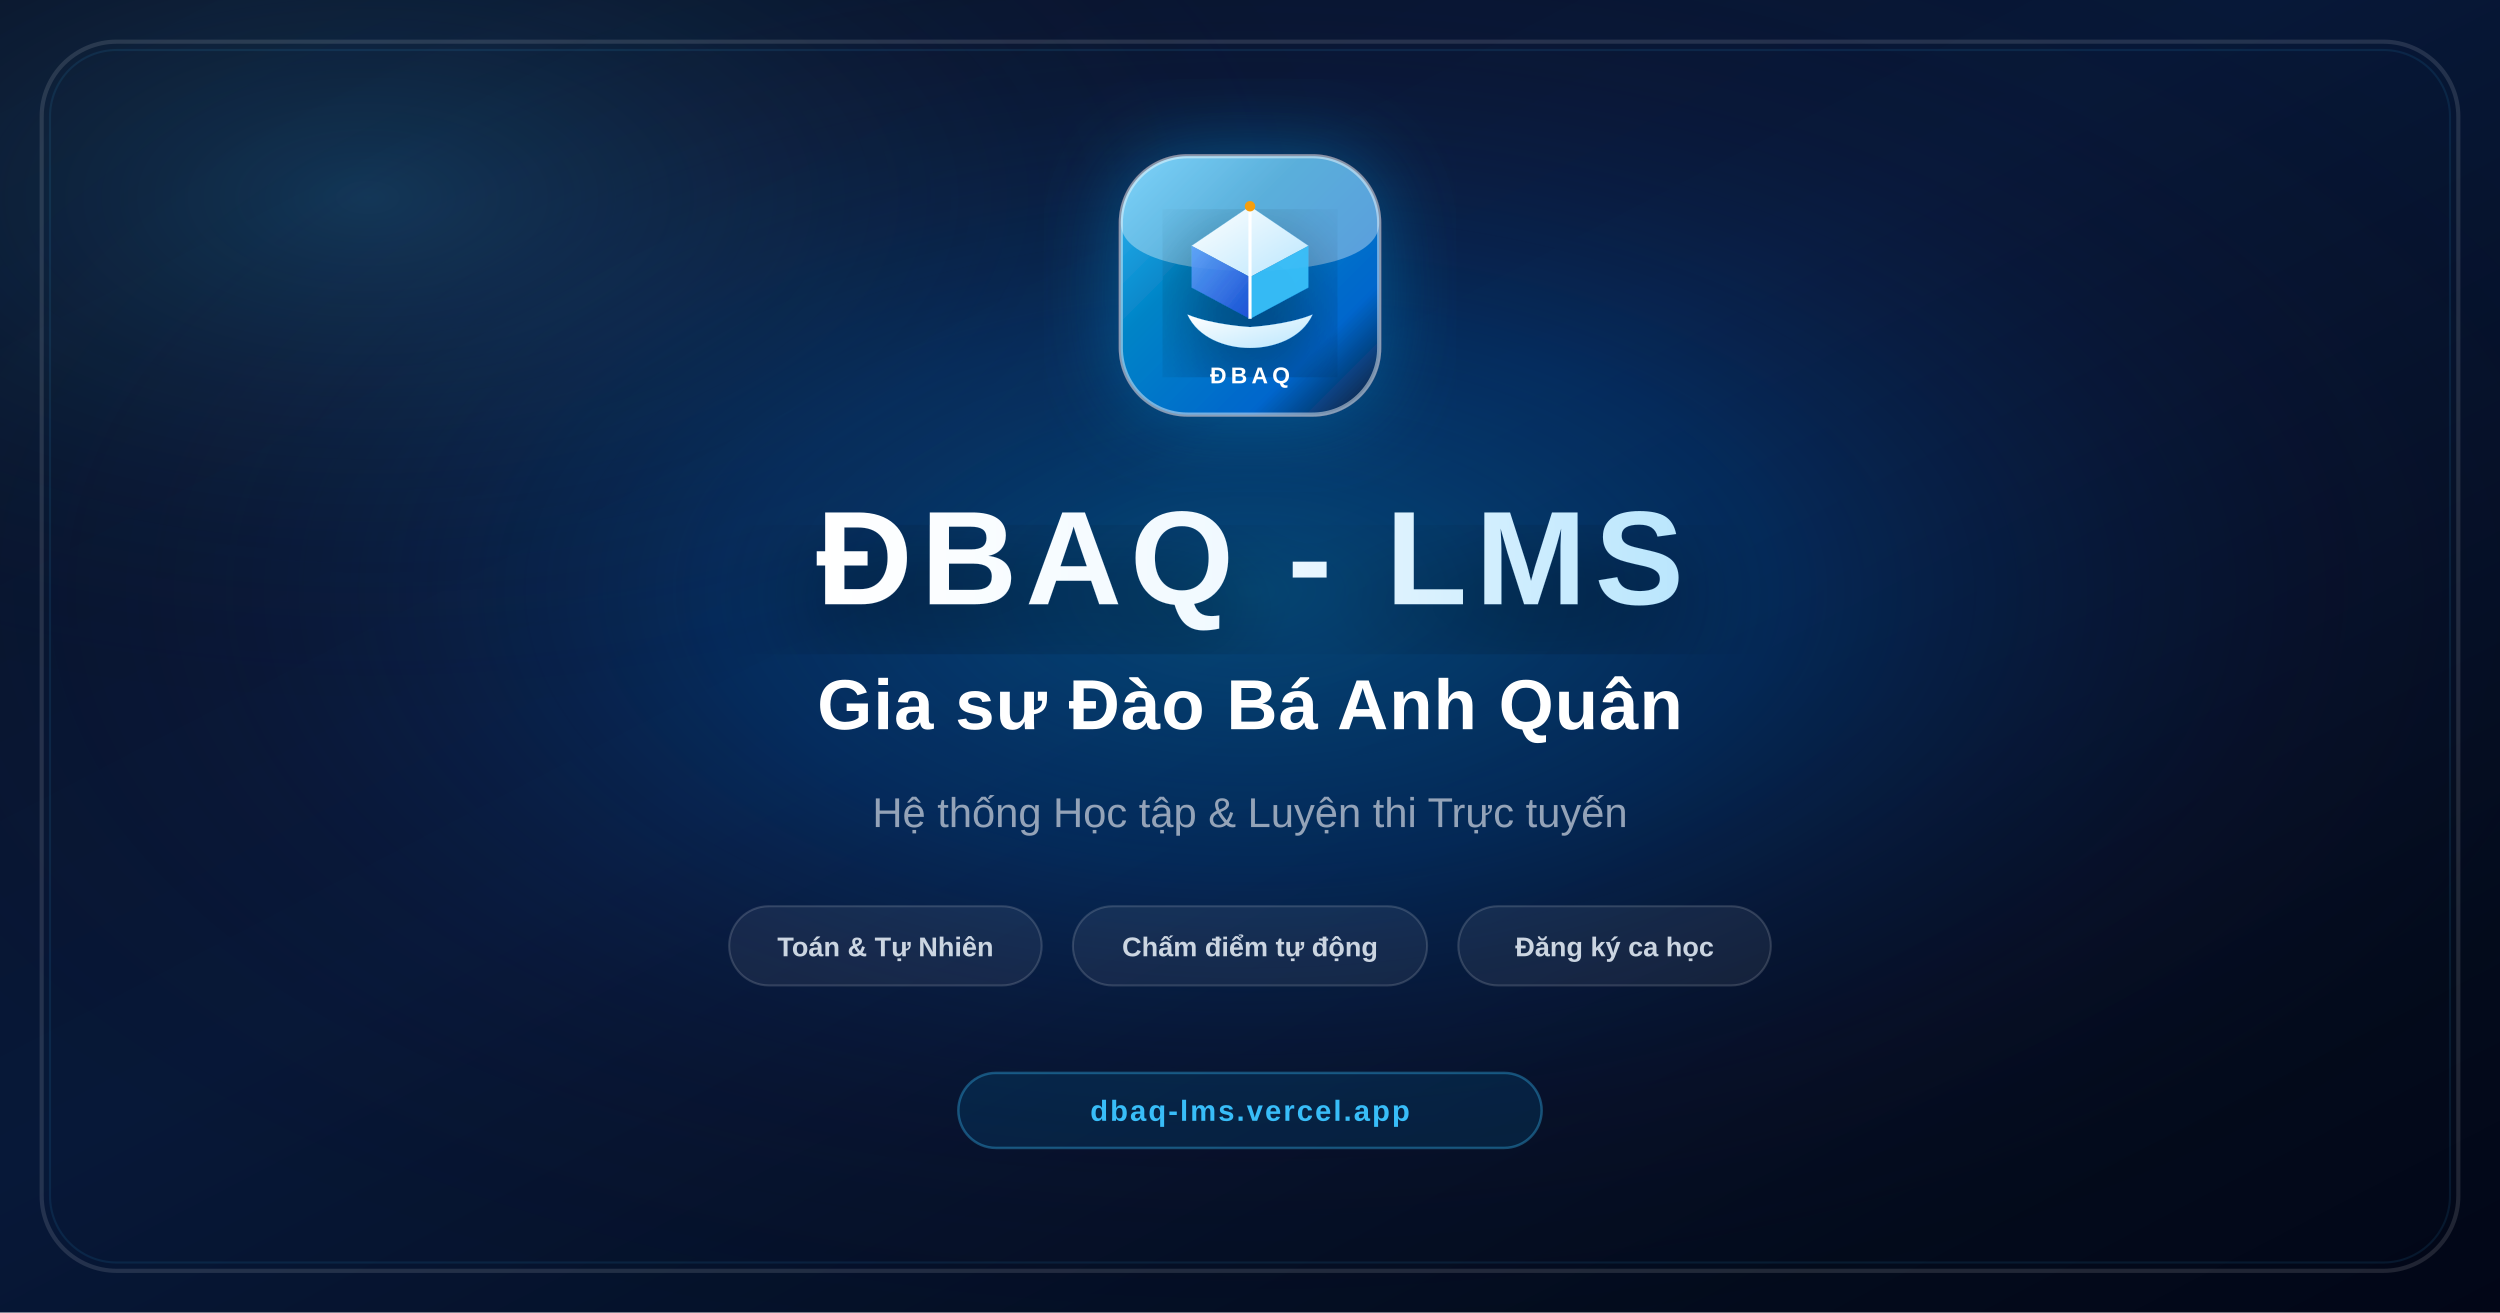
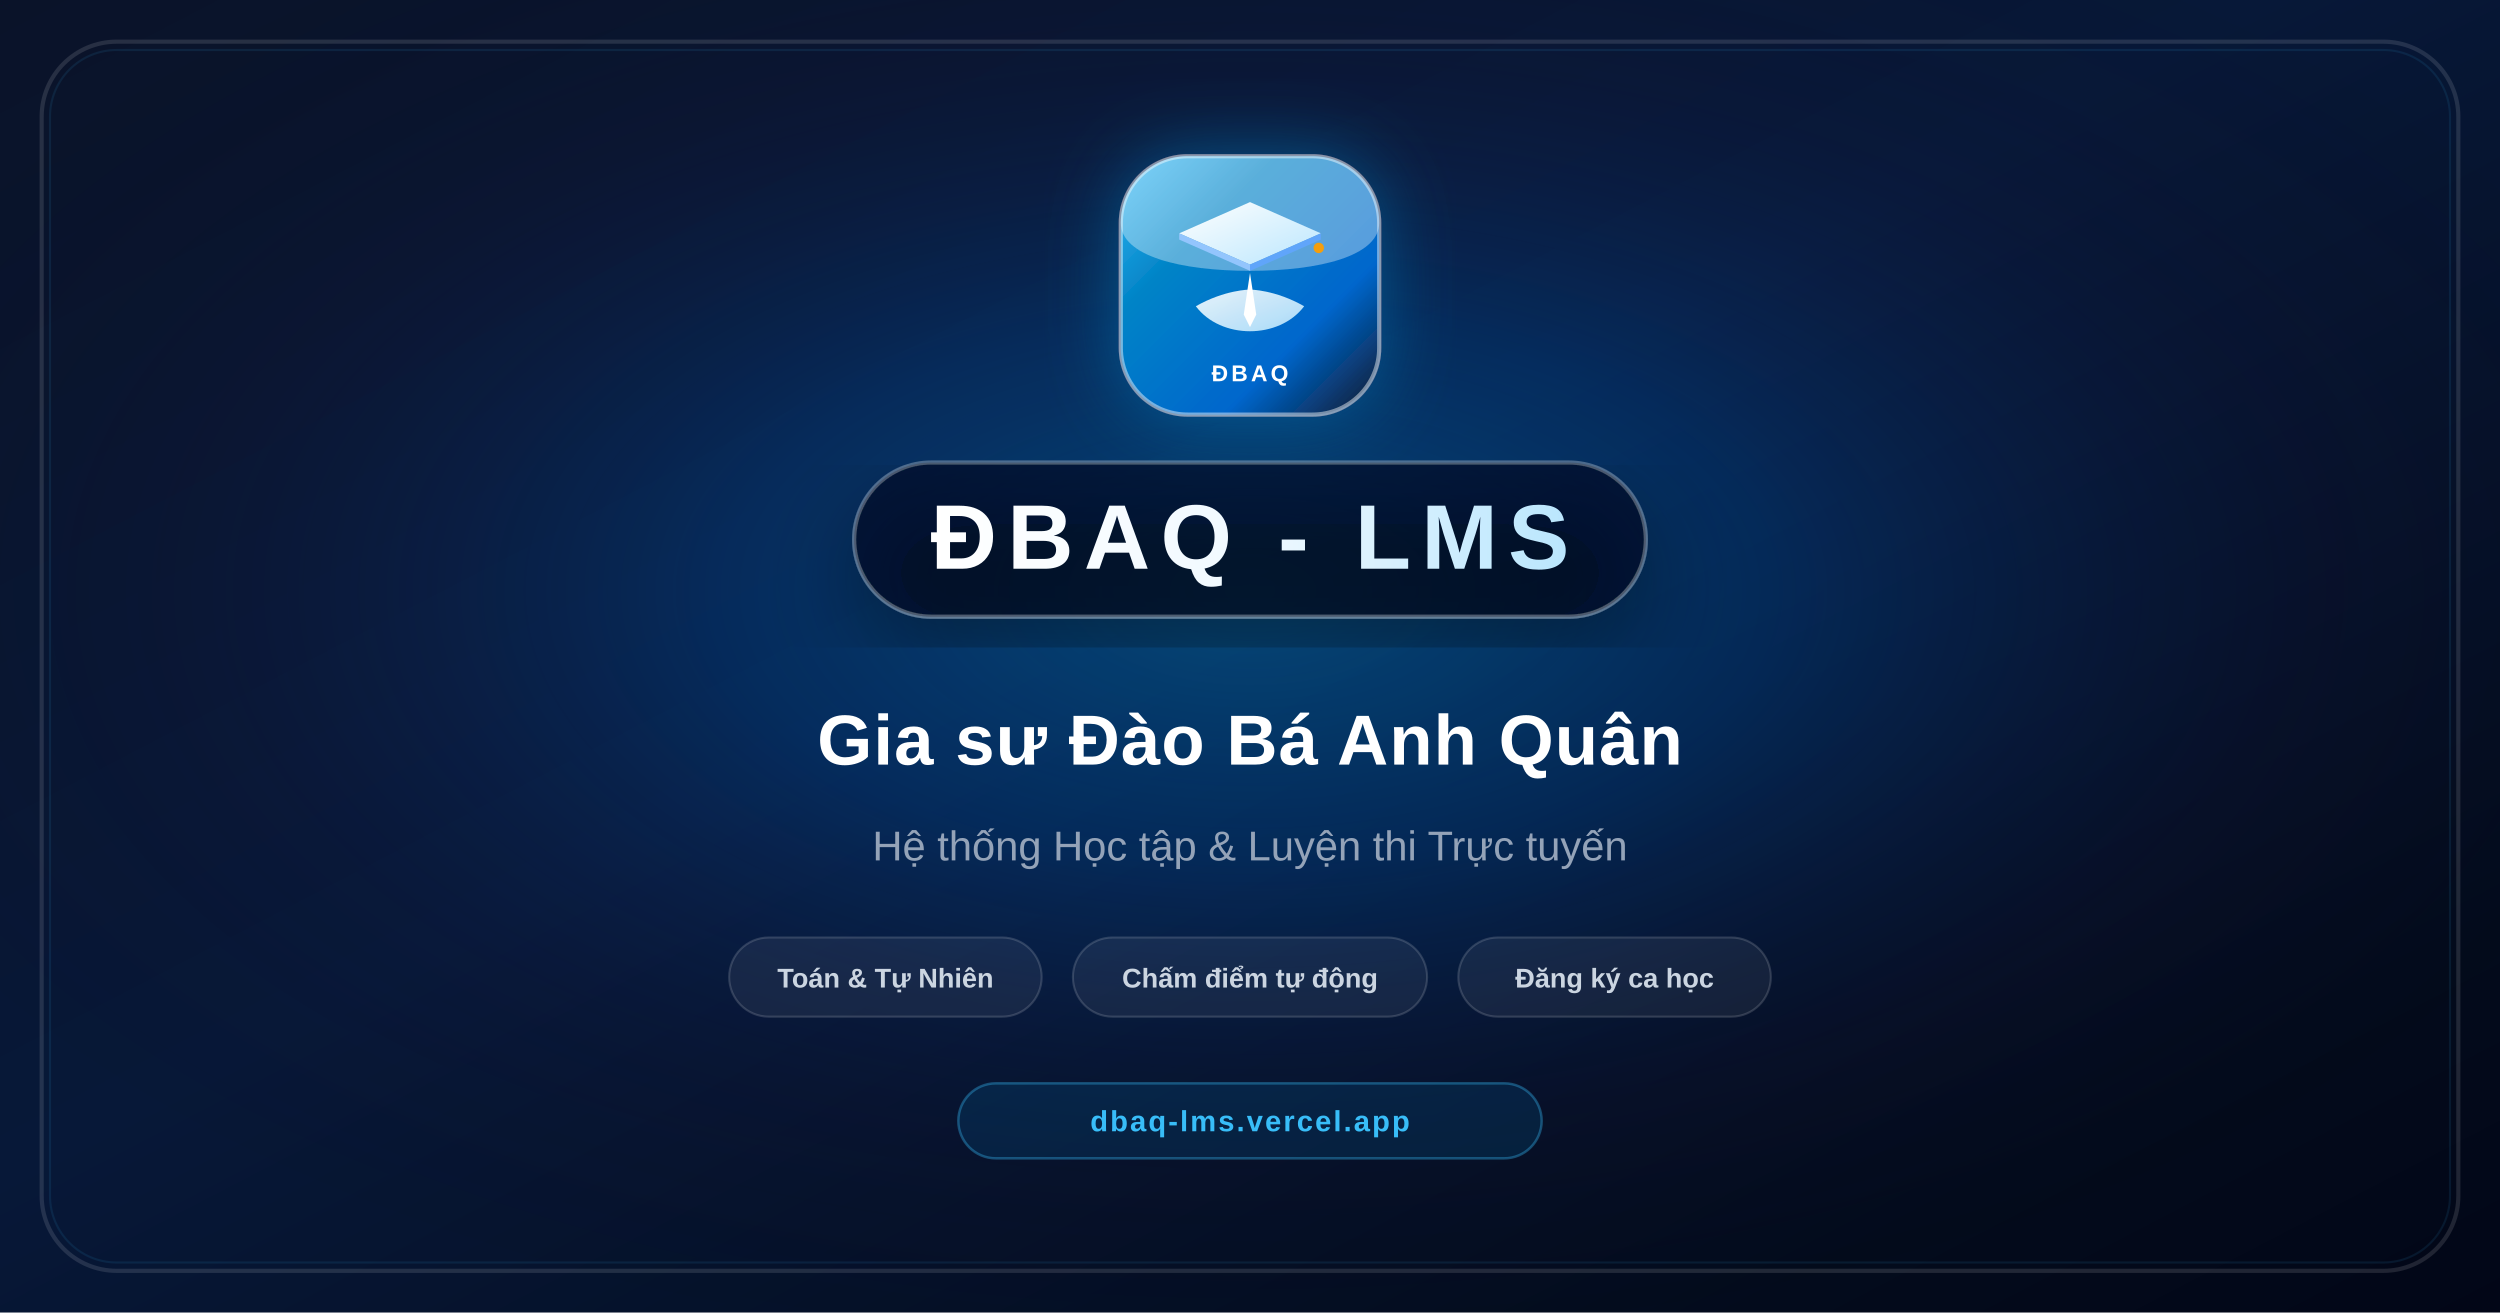
<svg xmlns="http://www.w3.org/2000/svg" viewBox="0 0 1200 630" width="1200" height="630">
  <defs>
    <linearGradient id="ogBgGrad" x1="0%" y1="0%" x2="100%" y2="100%">
      <stop offset="0%" stop-color="#0a1329" />
      <stop offset="45%" stop-color="#071838" />
      <stop offset="85%" stop-color="#030b1c" />
      <stop offset="100%" stop-color="#020617" />
    </linearGradient>
    <radialGradient id="centerAura" cx="50%" cy="45%" r="60%">
      <stop offset="0%" stop-color="#0284c7" stop-opacity="0.45" />
      <stop offset="35%" stop-color="#0066cc" stop-opacity="0.25" />
      <stop offset="70%" stop-color="#1e1b4b" stop-opacity="0.1" />
      <stop offset="100%" stop-color="#000000" stop-opacity="0" />
    </radialGradient>
-     <radialGradient id="cornerAura" cx="15%" cy="15%" r="40%">
-       <stop offset="0%" stop-color="#38bdf8" stop-opacity="0.2" />
-       <stop offset="100%" stop-color="#000000" stop-opacity="0" />
-     </radialGradient>
    <linearGradient id="miniIconBg" x1="0%" y1="0%" x2="100%" y2="100%">
      <stop offset="0%" stop-color="#38bdf8" />
-       <stop offset="35%" stop-color="#0284c7" />
-       <stop offset="75%" stop-color="#0066cc" />
+       <stop offset="30%" stop-color="#0284c7" />
+       <stop offset="70%" stop-color="#0066cc" />
      <stop offset="100%" stop-color="#0f172a" />
    </linearGradient>
    <linearGradient id="titleMetal" x1="0%" y1="0%" x2="100%" y2="0%">
      <stop offset="0%" stop-color="#ffffff" />
      <stop offset="50%" stop-color="#f0f9ff" />
      <stop offset="100%" stop-color="#bae6fd" />
    </linearGradient>
-     <linearGradient id="miniPlat" x1="0%" y1="0%" x2="100%" y2="100%">
+     <linearGradient id="emblemMini" x1="0%" y1="0%" x2="100%" y2="100%">
      <stop offset="0%" stop-color="#ffffff" />
      <stop offset="100%" stop-color="#bae6fd" />
    </linearGradient>
-     <linearGradient id="miniFacet" x1="0%" y1="0%" x2="100%" y2="100%">
-       <stop offset="0%" stop-color="#60a5fa" />
-       <stop offset="100%" stop-color="#1d4ed8" />
+     <linearGradient id="goldStar" x1="0%" y1="0%" x2="100%" y2="100%">
+       <stop offset="0%" stop-color="#fef08a" />
+       <stop offset="100%" stop-color="#f59e0b" />
    </linearGradient>
    <filter id="cardShadow" x="-20%" y="-20%" width="140%" height="140%">
-       <feDropShadow dx="0" dy="18" stdDeviation="24" flood-color="#000000" flood-opacity="0.65" />
+       <feDropShadow dx="0" dy="16" stdDeviation="22" flood-color="#000000" flood-opacity="0.65" />
    </filter>
    <filter id="iconGlow" x="-30%" y="-30%" width="160%" height="160%">
-       <feDropShadow dx="0" dy="0" stdDeviation="20" flood-color="#0284c7" flood-opacity="0.55" />
+       <feDropShadow dx="0" dy="0" stdDeviation="18" flood-color="#0284c7" flood-opacity="0.55" />
    </filter>
  </defs>
  <rect width="1200" height="630" fill="url(#ogBgGrad)" />
  <rect width="1200" height="630" fill="url(#centerAura)" />
-   <rect width="1200" height="630" fill="url(#cornerAura)" />
  <rect x="20" y="20" width="1160" height="590" rx="36" fill="none" stroke="rgba(255,255,255,0.12)" stroke-width="2" />
  <rect x="24" y="24" width="1152" height="582" rx="32" fill="none" stroke="rgba(56,189,248,0.1)" stroke-width="1" />
  <g transform="translate(600, 75)" text-anchor="middle">
    <g transform="translate(-62, 0)" filter="url(#iconGlow)">
      <rect width="124" height="124" rx="32" fill="url(#miniIconBg)" />
      <rect width="124" height="124" rx="32" fill="none" stroke="rgba(255,255,255,0.45)" stroke-width="2" />
      <path d="M 0 32 C 0 14 14 0 32 0 L 92 0 C 110 0 124 14 124 32 C 124 48 95 55 62 55 C 29 55 0 48 0 32 Z" fill="#ffffff" opacity="0.35" />
-       <g transform="translate(62, 24)" filter="url(#cardShadow)">
-         <polygon points="0,0 28,19 0,34 -28,19" fill="url(#miniPlat)" />
-         <polygon points="-28,19 0,34 0,54 -28,39" fill="url(#miniFacet)" opacity="0.9" />
-         <polygon points="28,19 0,34 0,54 28,39" fill="#38bdf8" opacity="0.95" />
-         <line x1="0" y1="0" x2="0" y2="54" stroke="#ffffff" stroke-width="1.5" />
-         <path d="M -30 52 C -18 57 0 58 0 58 C 0 58 18 57 30 52 C 25 63 12 68 0 68 C -12 68 -25 63 -30 52 Z" fill="url(#miniPlat)" />
-         <circle cx="0" cy="0" r="2.5" fill="#f59e0b" />
+       <g transform="translate(62, 22)">
+         <polygon points="0,0 34,15 0,30 -34,15" fill="url(#emblemMini)" />
+         <polygon points="-34,15 0,30 0,33 -34,18" fill="#93c5fd" />
+         <polygon points="34,15 0,30 0,33 34,18" fill="#60a5fa" />
+         <circle cx="33" cy="22" r="2.5" fill="#f59e0b" />
+         <path d="M -26 50 C -12 42 0 42 0 42 C 0 42 12 42 26 50 C 20 58 10 62 0 62 C -10 62 -20 58 -26 50 Z" fill="url(#emblemMini)" opacity="0.9" />
+         <polygon points="0,34 3,54 0,60 -3,54" fill="#ffffff" />
      </g>
-       <text x="62" y="109" text-anchor="middle" font-family="'Segoe UI', Arial, sans-serif" font-size="11" font-weight="900" letter-spacing="2" fill="#ffffff">ĐBAQ</text>
+       <text x="62" y="108" text-anchor="middle" font-family="'Segoe UI', Arial, sans-serif" font-size="11" font-weight="900" letter-spacing="1.5" fill="#ffffff">ĐBAQ</text>
    </g>
-     <text x="0" y="215" font-family="'Segoe UI', Arial, sans-serif" font-size="64" font-weight="900" letter-spacing="4" fill="url(#titleMetal)" filter="url(#cardShadow)">
-       ĐBAQ - LMS
-     </text>
-     <text x="0" y="275" font-family="'Segoe UI', Arial, sans-serif" font-size="34" font-weight="700" letter-spacing="0.5" fill="#ffffff">
+     <g transform="translate(0, 195)">
+       <rect x="-190" y="-48" width="380" height="74" rx="37" fill="rgba(2, 6, 23, 0.55)" stroke="rgba(255, 255, 255, 0.28)" stroke-width="2" filter="url(#cardShadow)" />
+       <text x="0" y="3" text-anchor="middle" font-family="'Segoe UI', Arial, sans-serif" font-size="44" font-weight="900" letter-spacing="5" fill="url(#titleMetal)">
+         ĐBAQ - LMS
+       </text>
+     </g>
+     <text x="0" y="292" font-family="'Segoe UI', Arial, sans-serif" font-size="34" font-weight="700" letter-spacing="0.5" fill="#ffffff">
      Gia sư Đào Bá Anh Quân
    </text>
-     <text x="0" y="322" font-family="'Segoe UI', Arial, sans-serif" font-size="20" font-weight="400" fill="#94a3b8">
+     <text x="0" y="338" font-family="'Segoe UI', Arial, sans-serif" font-size="20" font-weight="400" fill="#94a3b8">
      Hệ thống Học tập &amp; Luyện thi Trực tuyến
    </text>
-     <g transform="translate(0, 360)">
+     <g transform="translate(0, 375)">
      <g transform="translate(-250, 0)">
        <rect x="0" y="0" width="150" height="38" rx="19" fill="rgba(255,255,255,0.06)" stroke="rgba(255,255,255,0.15)" stroke-width="1" />
        <text x="75" y="24" text-anchor="middle" font-family="'Segoe UI', Arial, sans-serif" font-size="13" font-weight="600" fill="#cbd5e1">Toán &amp; Tự Nhiên</text>
      </g>
      <g transform="translate(-85, 0)">
        <rect x="0" y="0" width="170" height="38" rx="19" fill="rgba(255,255,255,0.06)" stroke="rgba(255,255,255,0.15)" stroke-width="1" />
        <text x="85" y="24" text-anchor="middle" font-family="'Segoe UI', Arial, sans-serif" font-size="13" font-weight="600" fill="#cbd5e1">Chấm điểm tự động</text>
      </g>
      <g transform="translate(100, 0)">
        <rect x="0" y="0" width="150" height="38" rx="19" fill="rgba(255,255,255,0.06)" stroke="rgba(255,255,255,0.15)" stroke-width="1" />
        <text x="75" y="24" text-anchor="middle" font-family="'Segoe UI', Arial, sans-serif" font-size="13" font-weight="600" fill="#cbd5e1">Đăng ký ca học</text>
      </g>
    </g>
-     <g transform="translate(0, 440)">
+     <g transform="translate(0, 445)">
      <rect x="-140" y="0" width="280" height="36" rx="18" fill="rgba(2, 132, 199, 0.15)" stroke="rgba(56, 189, 248, 0.35)" stroke-width="1.2" />
      <text x="0" y="23" text-anchor="middle" font-family="'Segoe UI', Arial, sans-serif" font-size="14" font-weight="700" letter-spacing="1" fill="#38bdf8">
        dbaq-lms.vercel.app
      </text>
    </g>
  </g>
</svg>
